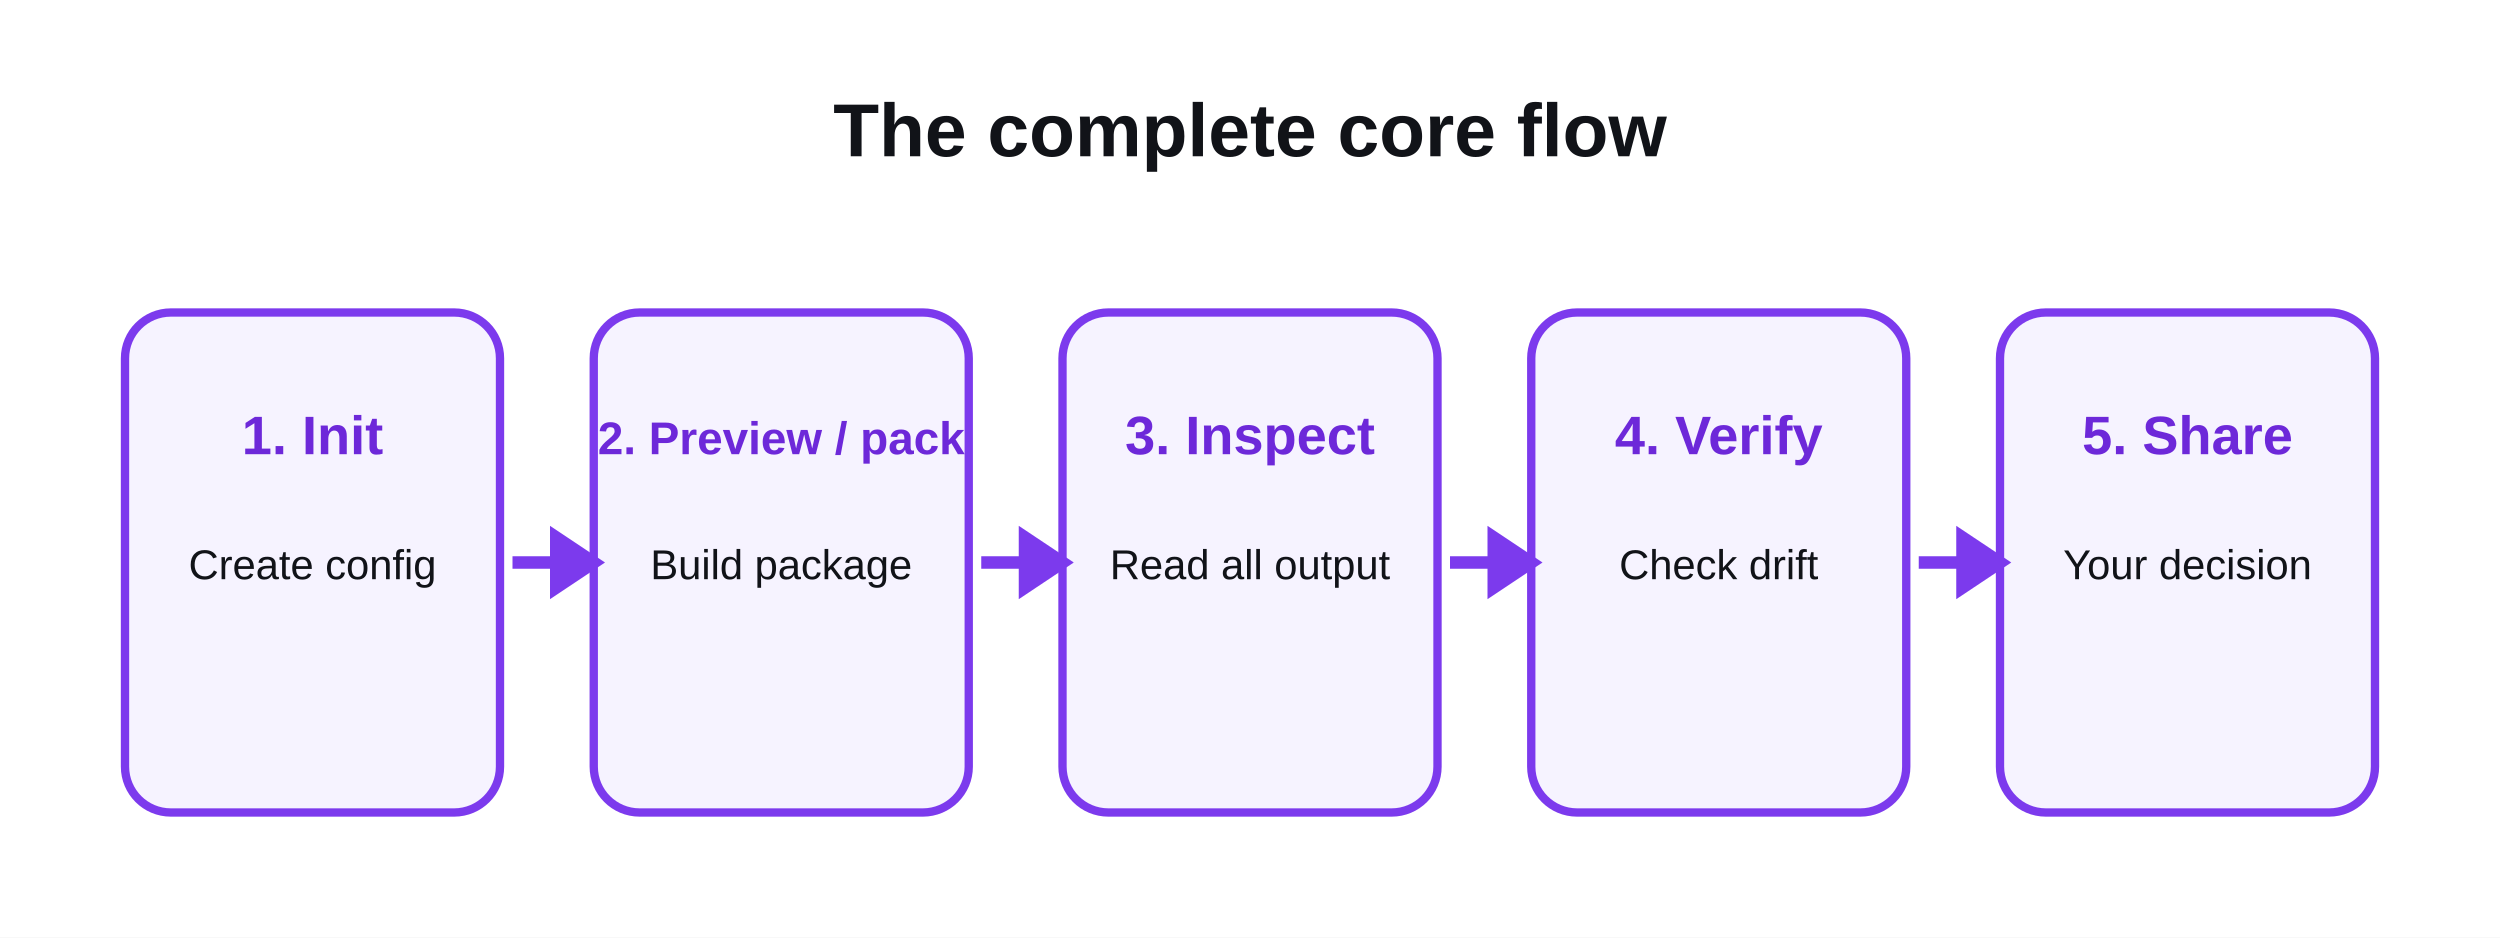
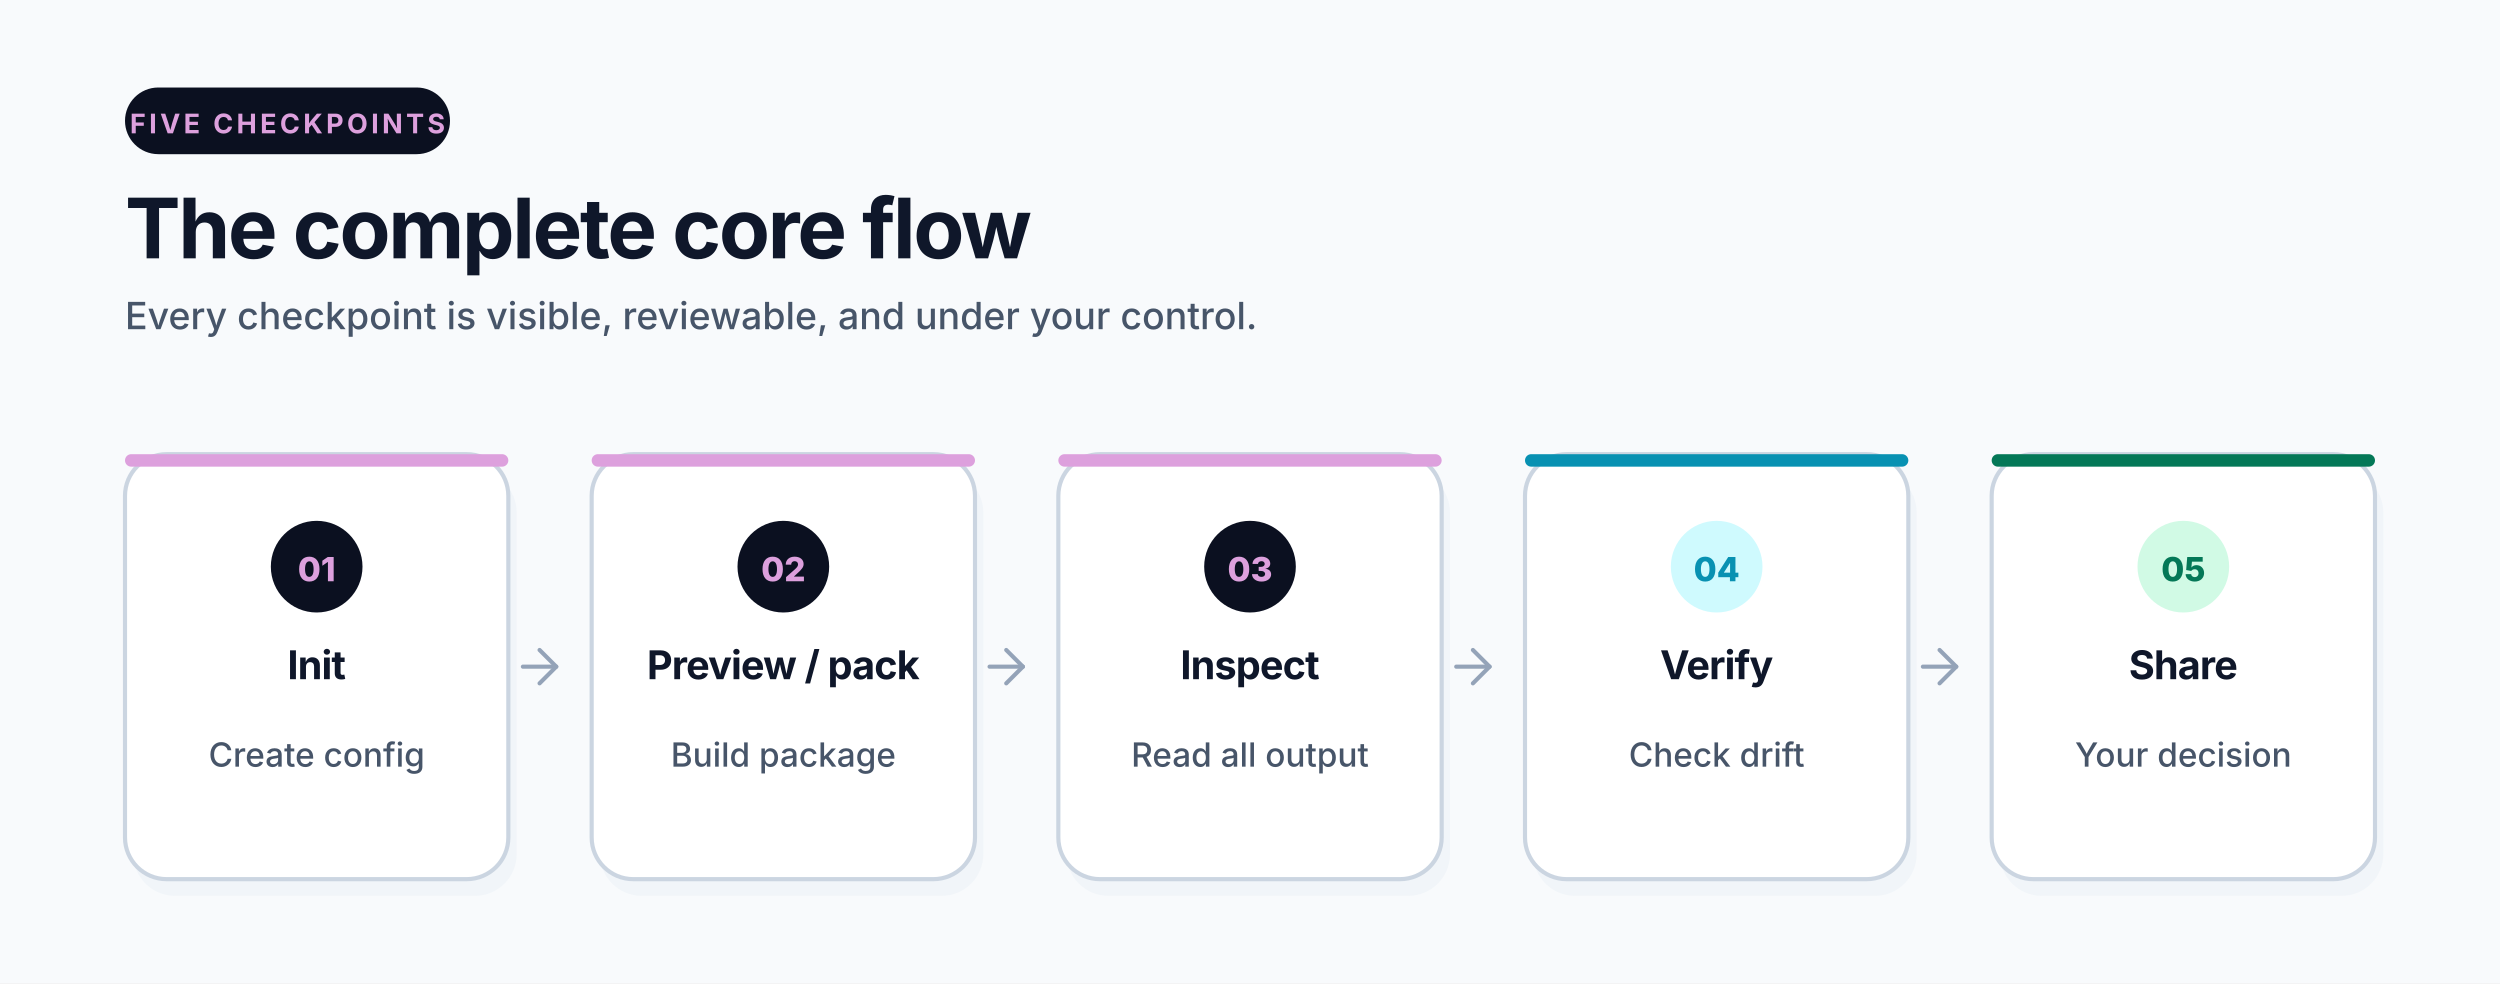
- <svg xmlns="http://www.w3.org/2000/svg" width="1200" height="450" viewBox="0 0 1200 450" role="img" aria-labelledby="title desc">
-   <rect width="1200" height="450" fill="#FFFFFF" />
-   <text x="600" y="75" text-anchor="middle" font-family="Arial, Helvetica, sans-serif" font-size="36" font-weight="700" fill="#111318">The complete core flow</text>
-   <g font-family="Arial, Helvetica, sans-serif">
-     <rect x="60" y="150" width="180" height="240" rx="22" fill="#F6F3FF" stroke="#7C3AED" stroke-width="4" />
-     <rect x="285" y="150" width="180" height="240" rx="22" fill="#F6F3FF" stroke="#7C3AED" stroke-width="4" />
-     <rect x="510" y="150" width="180" height="240" rx="22" fill="#F6F3FF" stroke="#7C3AED" stroke-width="4" />
-     <rect x="735" y="150" width="180" height="240" rx="22" fill="#F6F3FF" stroke="#7C3AED" stroke-width="4" />
-     <rect x="960" y="150" width="180" height="240" rx="22" fill="#F6F3FF" stroke="#7C3AED" stroke-width="4" />
-     <text x="150" y="218" text-anchor="middle" font-size="26" font-weight="700" fill="#6D28D9">1. Init</text>
-     <text x="375" y="218" text-anchor="middle" font-size="22" font-weight="700" fill="#6D28D9">2. Preview / pack</text>
-     <text x="600" y="218" text-anchor="middle" font-size="26" font-weight="700" fill="#6D28D9">3. Inspect</text>
-     <text x="825" y="218" text-anchor="middle" font-size="26" font-weight="700" fill="#6D28D9">4. Verify</text>
-     <text x="1050" y="218" text-anchor="middle" font-size="26" font-weight="700" fill="#6D28D9">5. Share</text>
-     <text x="150" y="278" text-anchor="middle" font-size="20" fill="#111318">Create config</text>
-     <text x="375" y="278" text-anchor="middle" font-size="20" fill="#111318">Build package</text>
-     <text x="600" y="278" text-anchor="middle" font-size="20" fill="#111318">Read all output</text>
-     <text x="825" y="278" text-anchor="middle" font-size="20" fill="#111318">Check drift</text>
-     <text x="1050" y="278" text-anchor="middle" font-size="20" fill="#111318">Your decision</text>
-   </g>
-   <g stroke="#7C3AED" stroke-width="6" fill="#7C3AED">
-     <line x1="246" y1="270" x2="267" y2="270" />
-     <polygon points="267,258 285,270 267,282" />
-     <line x1="471" y1="270" x2="492" y2="270" />
-     <polygon points="492,258 510,270 492,282" />
-     <line x1="696" y1="270" x2="717" y2="270" />
-     <polygon points="717,258 735,270 717,282" />
-     <line x1="921" y1="270" x2="942" y2="270" />
-     <polygon points="942,258 960,270 942,282" />
-   </g>
+ <svg xmlns="http://www.w3.org/2000/svg" width="1200" height="472" viewBox="0 0 1200 472" role="img" aria-labelledby="title desc">
+   <rect width="1200" height="472" fill="#F8FAFC" />
+   <rect x="60" y="42" width="156" height="32" rx="16" fill="#0B1020" />
+   <text x="138.0" y="64" text-anchor="middle" fill="#DDA0DD" font-family="Inter, ui-sans-serif, -apple-system, BlinkMacSystemFont, Segoe UI, sans-serif" font-size="13" font-weight="750" letter-spacing="1.6">FIVE CHECKPOINTS</text>
+   <text x="60" y="124" text-anchor="start" fill="#0F172A" font-family="Inter, ui-sans-serif, -apple-system, BlinkMacSystemFont, Segoe UI, sans-serif" font-size="40" font-weight="750" letter-spacing="-1.1">The complete core flow</text>
+   <text x="60" y="158" text-anchor="start" fill="#475569" font-family="Inter, ui-sans-serif, -apple-system, BlinkMacSystemFont, Segoe UI, sans-serif" font-size="18" font-weight="450">Every checkpoint is visible, reviewable, and under your control.</text>
+   <rect x="64" y="226" width="184" height="204" rx="20" fill="#F1F5F9" />
+   <rect id="card-init" x="60" y="218" width="184" height="204" rx="20" fill="#FFFFFF" stroke="#CBD5E1" stroke-width="2" />
+   <rect x="60" y="218" width="184" height="6" rx="3" fill="#DDA0DD" />
+   <circle cx="152.0" cy="272" r="22" fill="#0B1020" />
+   <text x="152.0" y="279" text-anchor="middle" fill="#DDA0DD" font-family="Inter, ui-sans-serif, -apple-system, BlinkMacSystemFont, Segoe UI, sans-serif" font-size="16" font-weight="800">01</text>
+   <text x="152.0" y="326" text-anchor="middle" fill="#0F172A" font-family="Inter, ui-sans-serif, -apple-system, BlinkMacSystemFont, Segoe UI, sans-serif" font-size="19" font-weight="720" letter-spacing="-0.4">Init</text>
+   <text x="152.0" y="368" text-anchor="middle" fill="#475569" font-family="Inter, ui-sans-serif, -apple-system, BlinkMacSystemFont, Segoe UI, sans-serif" font-size="16" font-weight="450">Create config</text>
+   <line x1="251" y1="320" x2="267" y2="320" stroke="#94A3B8" stroke-width="2" stroke-linecap="round" />
+   <polyline points="259,312 267,320 259,328" fill="none" stroke="#94A3B8" stroke-width="2" stroke-linecap="round" stroke-linejoin="round" />
+   <rect x="288" y="226" width="184" height="204" rx="20" fill="#F1F5F9" />
+   <rect id="card-pack" x="284" y="218" width="184" height="204" rx="20" fill="#FFFFFF" stroke="#CBD5E1" stroke-width="2" />
+   <rect x="284" y="218" width="184" height="6" rx="3" fill="#DDA0DD" />
+   <circle cx="376.0" cy="272" r="22" fill="#0B1020" />
+   <text x="376.0" y="279" text-anchor="middle" fill="#DDA0DD" font-family="Inter, ui-sans-serif, -apple-system, BlinkMacSystemFont, Segoe UI, sans-serif" font-size="16" font-weight="800">02</text>
+   <text x="376.0" y="326" text-anchor="middle" fill="#0F172A" font-family="Inter, ui-sans-serif, -apple-system, BlinkMacSystemFont, Segoe UI, sans-serif" font-size="19" font-weight="720" letter-spacing="-0.4">Preview / pack</text>
+   <text x="376.0" y="368" text-anchor="middle" fill="#475569" font-family="Inter, ui-sans-serif, -apple-system, BlinkMacSystemFont, Segoe UI, sans-serif" font-size="16" font-weight="450">Build package</text>
+   <line x1="475" y1="320" x2="491" y2="320" stroke="#94A3B8" stroke-width="2" stroke-linecap="round" />
+   <polyline points="483,312 491,320 483,328" fill="none" stroke="#94A3B8" stroke-width="2" stroke-linecap="round" stroke-linejoin="round" />
+   <rect x="512" y="226" width="184" height="204" rx="20" fill="#F1F5F9" />
+   <rect id="card-inspect" x="508" y="218" width="184" height="204" rx="20" fill="#FFFFFF" stroke="#CBD5E1" stroke-width="2" />
+   <rect x="508" y="218" width="184" height="6" rx="3" fill="#DDA0DD" />
+   <circle cx="600.0" cy="272" r="22" fill="#0B1020" />
+   <text x="600.0" y="279" text-anchor="middle" fill="#DDA0DD" font-family="Inter, ui-sans-serif, -apple-system, BlinkMacSystemFont, Segoe UI, sans-serif" font-size="16" font-weight="800">03</text>
+   <text x="600.0" y="326" text-anchor="middle" fill="#0F172A" font-family="Inter, ui-sans-serif, -apple-system, BlinkMacSystemFont, Segoe UI, sans-serif" font-size="19" font-weight="720" letter-spacing="-0.4">Inspect</text>
+   <text x="600.0" y="368" text-anchor="middle" fill="#475569" font-family="Inter, ui-sans-serif, -apple-system, BlinkMacSystemFont, Segoe UI, sans-serif" font-size="16" font-weight="450">Read all output</text>
+   <line x1="699" y1="320" x2="715" y2="320" stroke="#94A3B8" stroke-width="2" stroke-linecap="round" />
+   <polyline points="707,312 715,320 707,328" fill="none" stroke="#94A3B8" stroke-width="2" stroke-linecap="round" stroke-linejoin="round" />
+   <rect x="736" y="226" width="184" height="204" rx="20" fill="#F1F5F9" />
+   <rect id="card-verify" x="732" y="218" width="184" height="204" rx="20" fill="#FFFFFF" stroke="#CBD5E1" stroke-width="2" />
+   <rect x="732" y="218" width="184" height="6" rx="3" fill="#0891B2" />
+   <circle cx="824.0" cy="272" r="22" fill="#CFFAFE" />
+   <text x="824.0" y="279" text-anchor="middle" fill="#0891B2" font-family="Inter, ui-sans-serif, -apple-system, BlinkMacSystemFont, Segoe UI, sans-serif" font-size="16" font-weight="800">04</text>
+   <text x="824.0" y="326" text-anchor="middle" fill="#0F172A" font-family="Inter, ui-sans-serif, -apple-system, BlinkMacSystemFont, Segoe UI, sans-serif" font-size="19" font-weight="720" letter-spacing="-0.4">Verify</text>
+   <text x="824.0" y="368" text-anchor="middle" fill="#475569" font-family="Inter, ui-sans-serif, -apple-system, BlinkMacSystemFont, Segoe UI, sans-serif" font-size="16" font-weight="450">Check drift</text>
+   <line x1="923" y1="320" x2="939" y2="320" stroke="#94A3B8" stroke-width="2" stroke-linecap="round" />
+   <polyline points="931,312 939,320 931,328" fill="none" stroke="#94A3B8" stroke-width="2" stroke-linecap="round" stroke-linejoin="round" />
+   <rect x="960" y="226" width="184" height="204" rx="20" fill="#F1F5F9" />
+   <rect id="card-share" x="956" y="218" width="184" height="204" rx="20" fill="#FFFFFF" stroke="#CBD5E1" stroke-width="2" />
+   <rect x="956" y="218" width="184" height="6" rx="3" fill="#047857" />
+   <circle cx="1048.0" cy="272" r="22" fill="#D1FAE5" />
+   <text x="1048.0" y="279" text-anchor="middle" fill="#047857" font-family="Inter, ui-sans-serif, -apple-system, BlinkMacSystemFont, Segoe UI, sans-serif" font-size="16" font-weight="800">05</text>
+   <text x="1048.0" y="326" text-anchor="middle" fill="#0F172A" font-family="Inter, ui-sans-serif, -apple-system, BlinkMacSystemFont, Segoe UI, sans-serif" font-size="19" font-weight="720" letter-spacing="-0.4">Share</text>
+   <text x="1048.0" y="368" text-anchor="middle" fill="#475569" font-family="Inter, ui-sans-serif, -apple-system, BlinkMacSystemFont, Segoe UI, sans-serif" font-size="16" font-weight="450">Your decision</text>
</svg>
